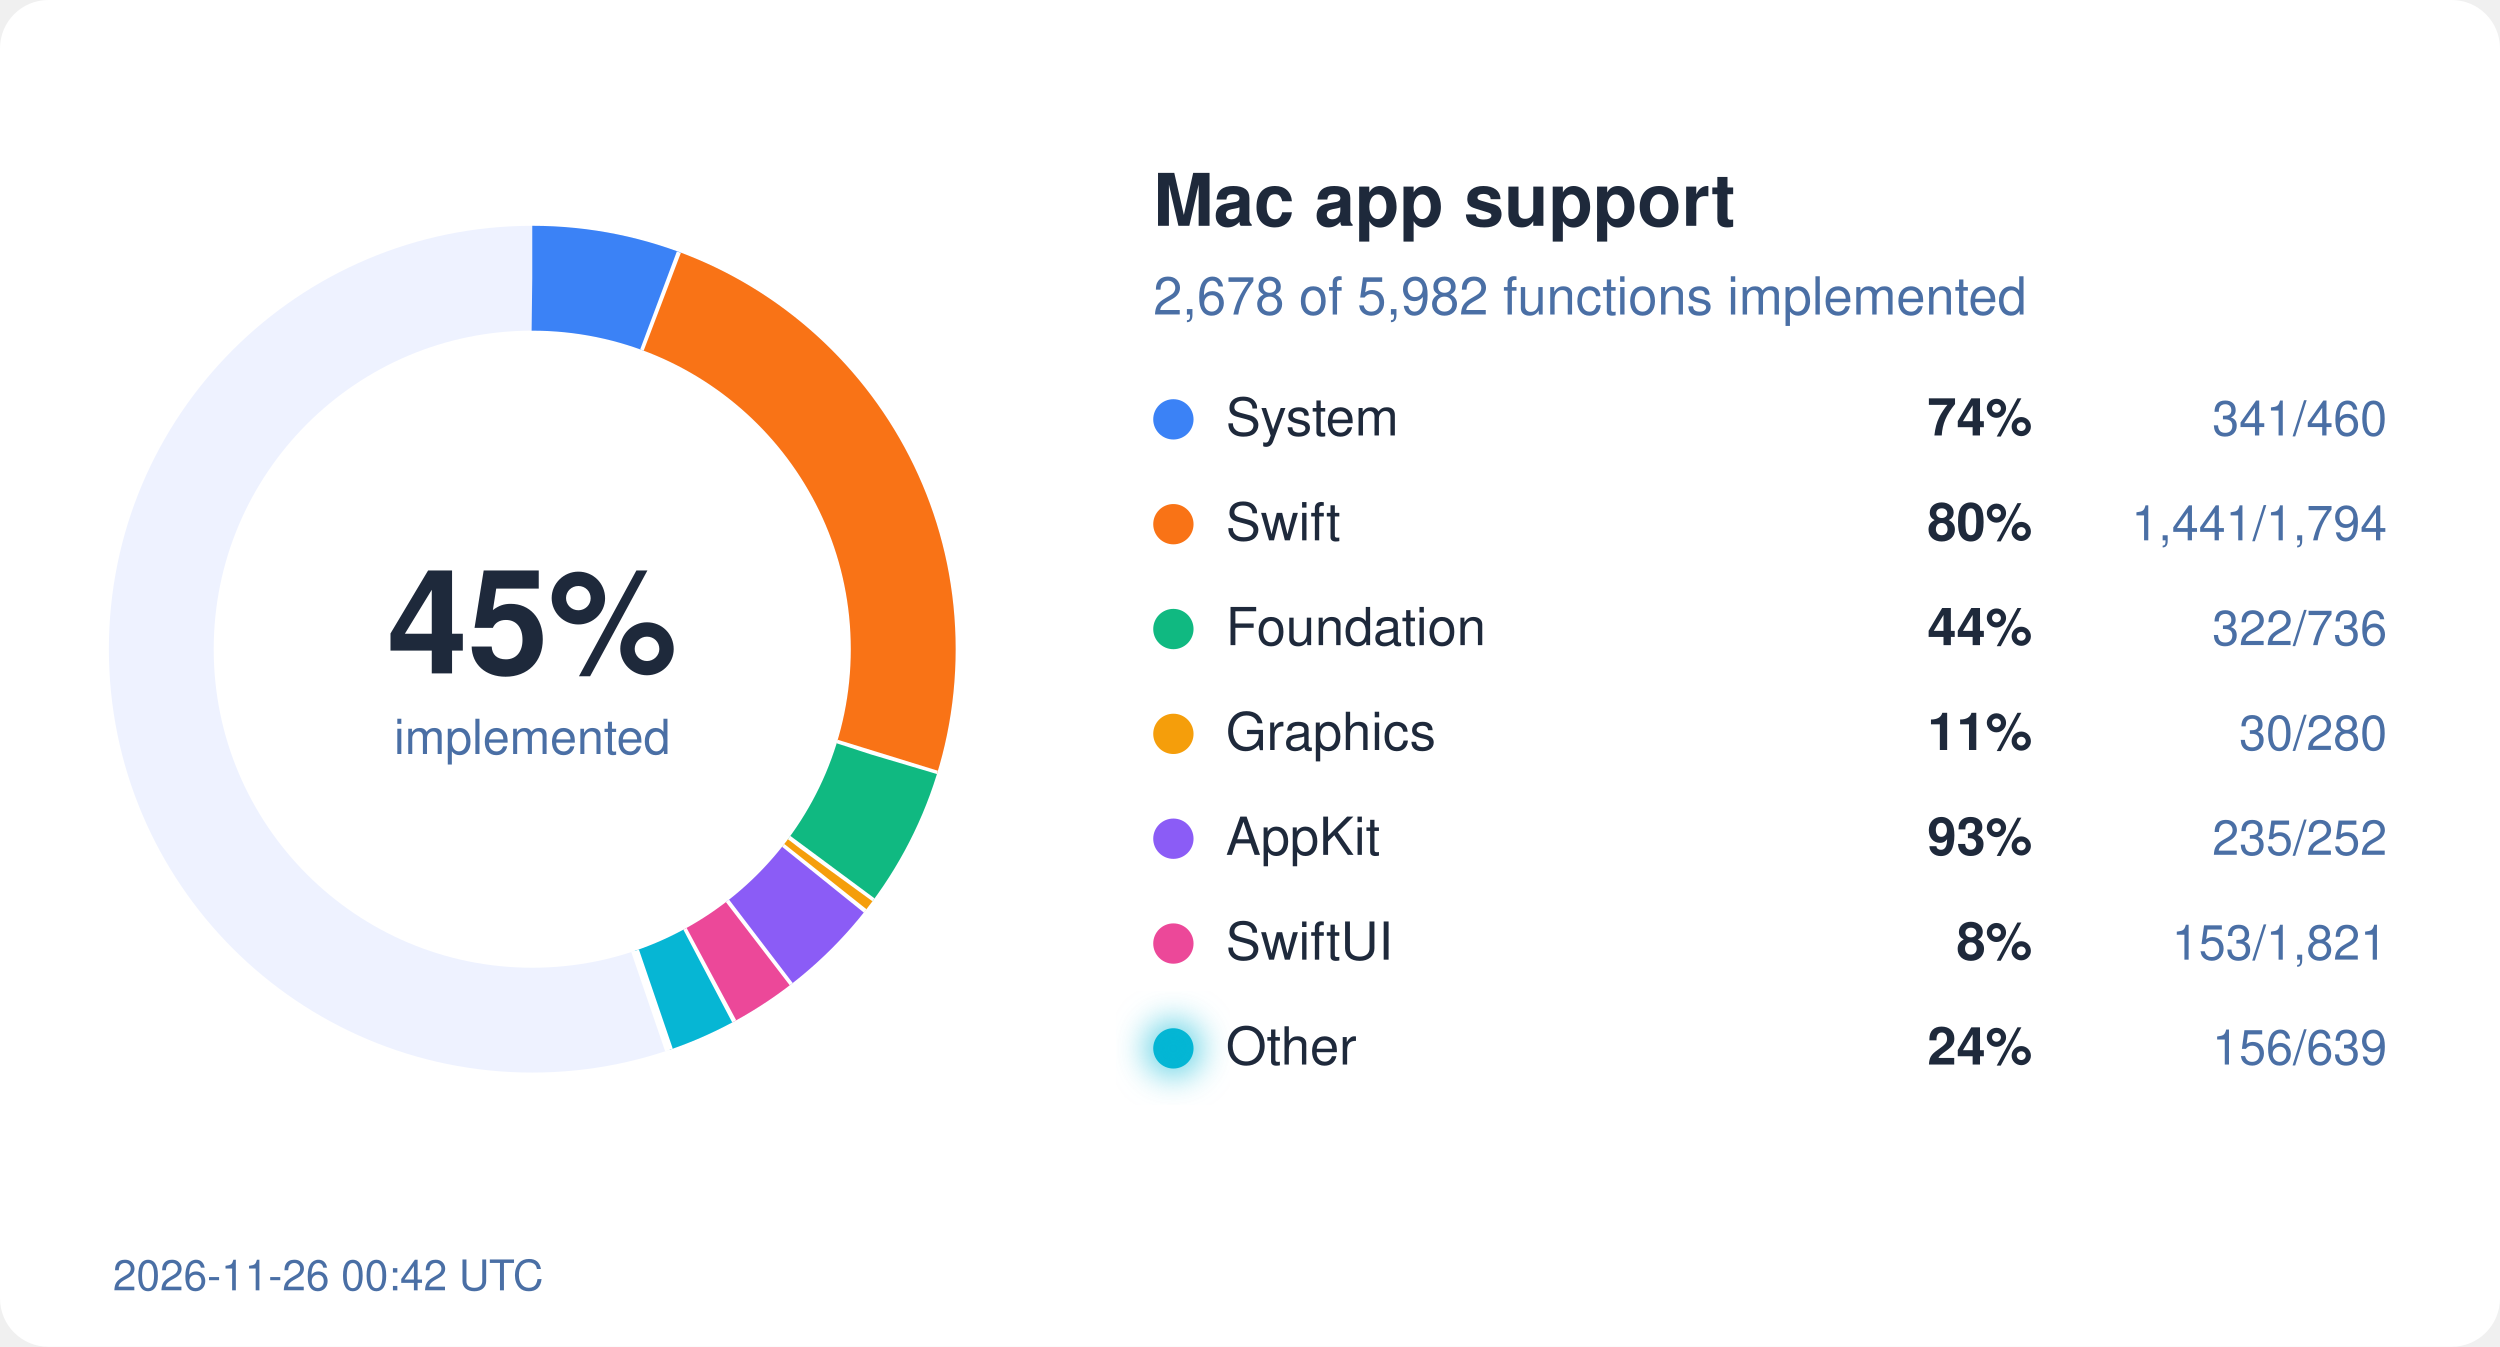
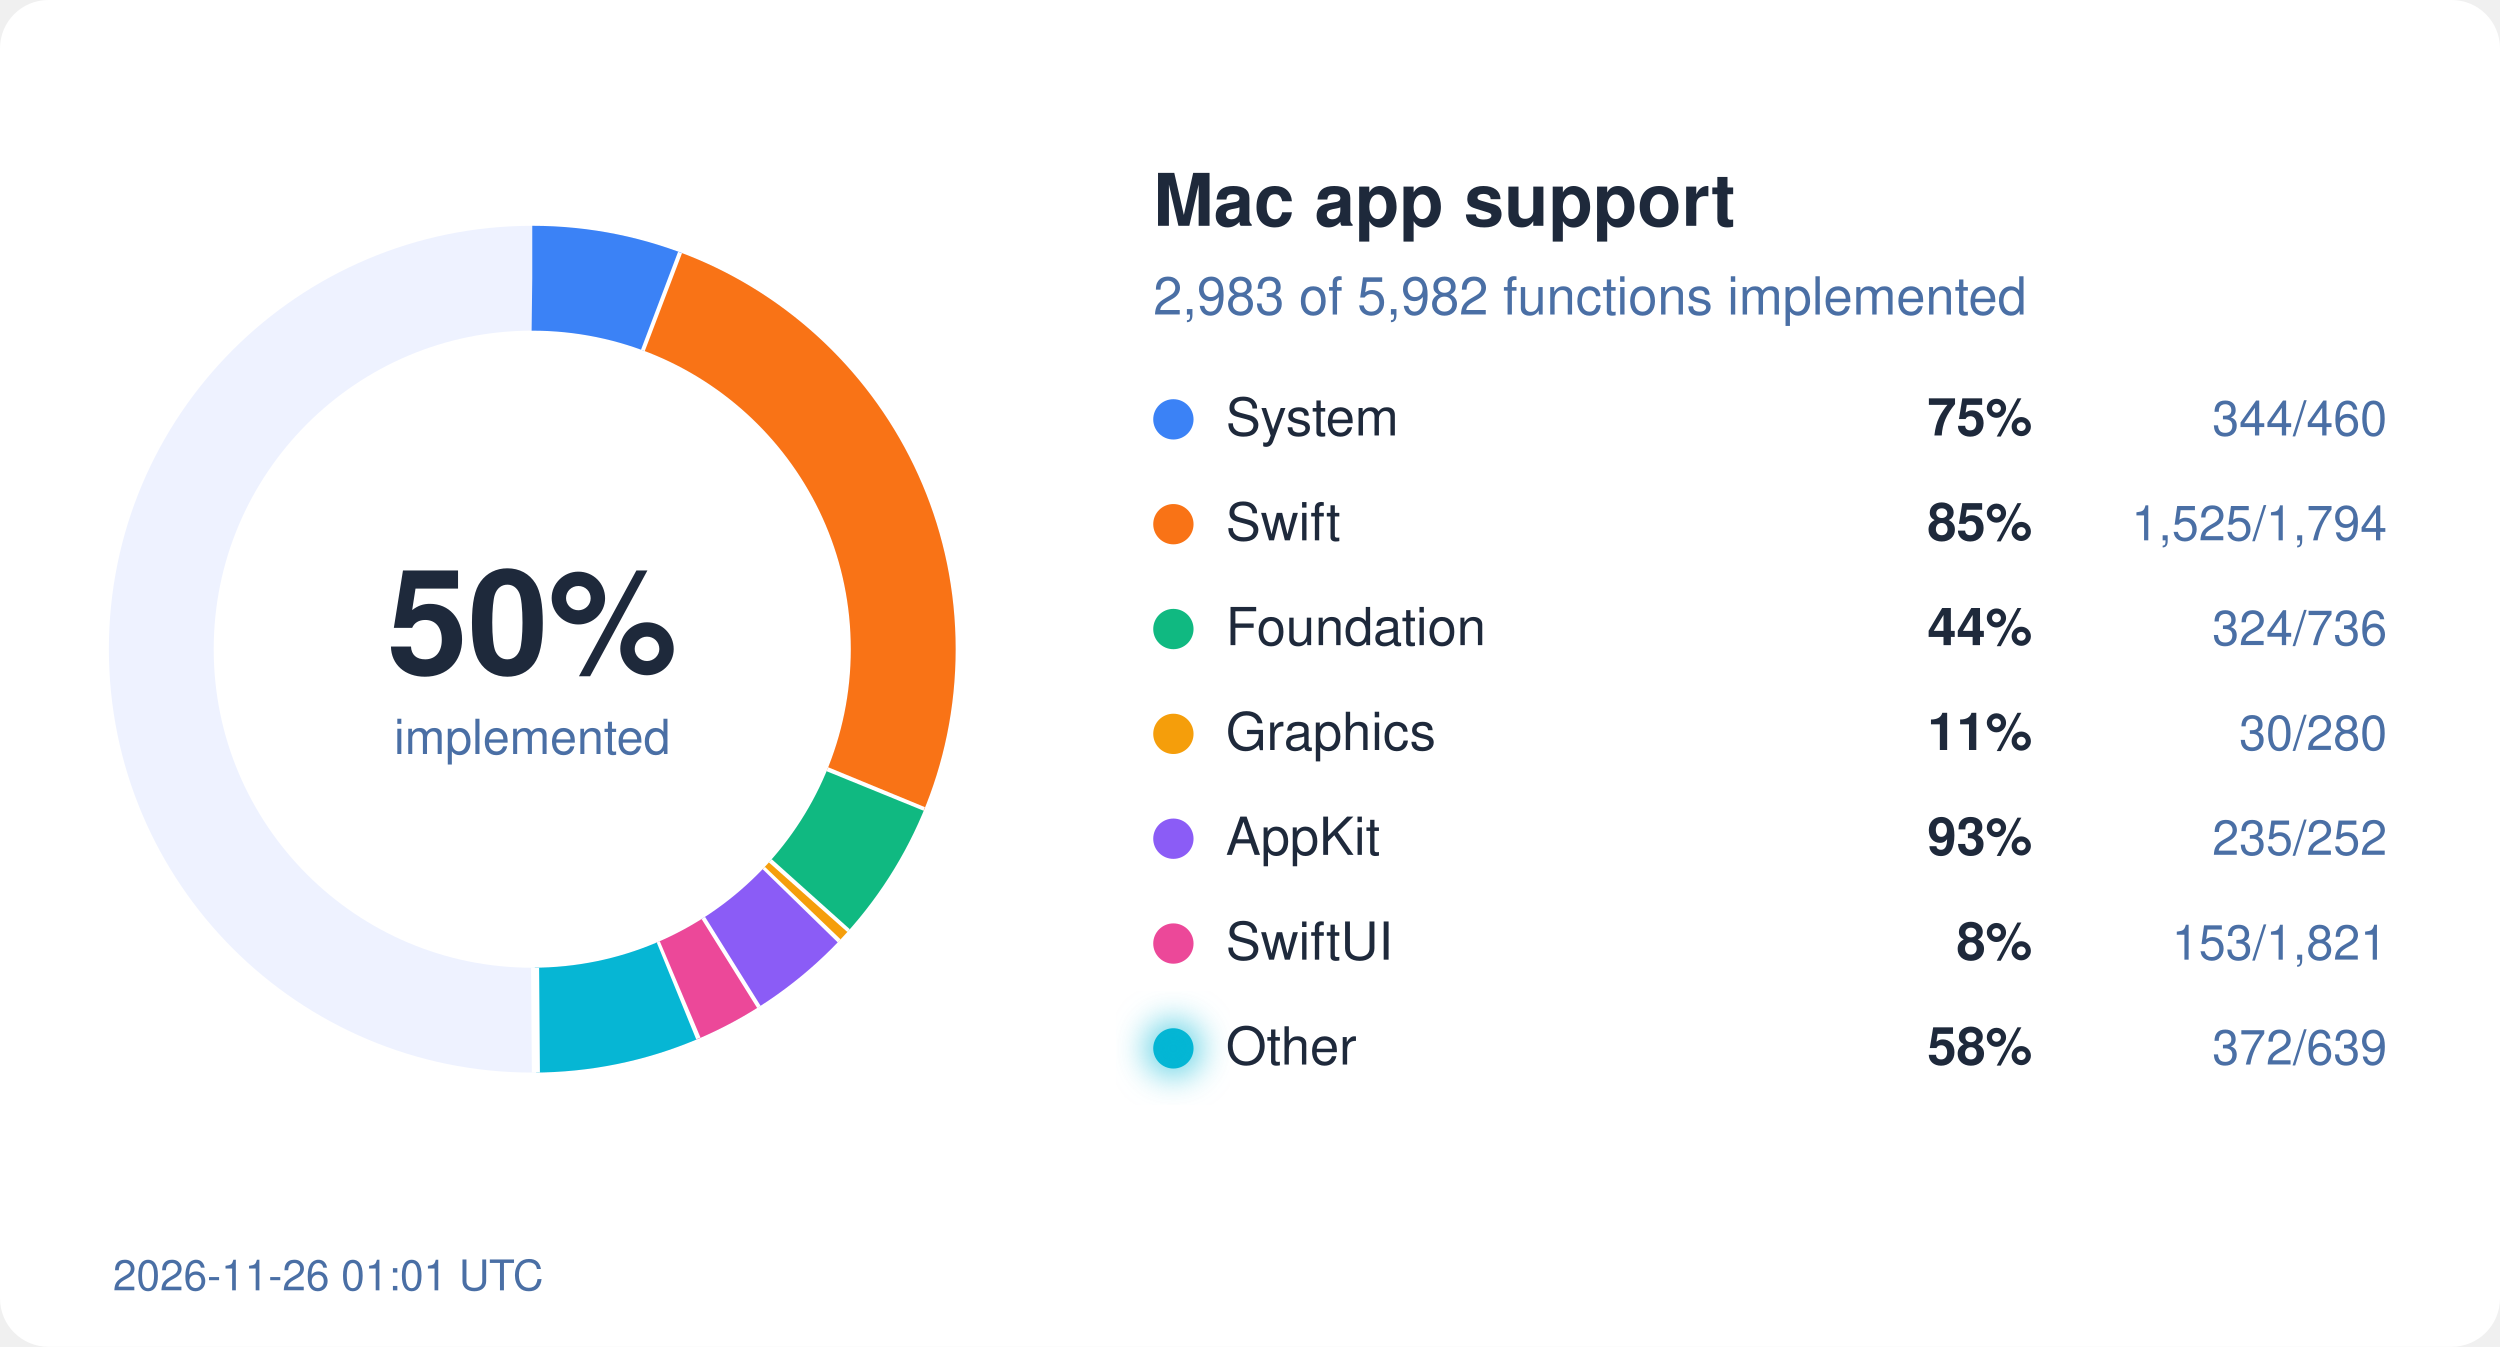
<svg xmlns="http://www.w3.org/2000/svg" width="620" height="334" viewBox="0 0 620 334">
  <style>
  text { font-family: system-ui, -apple-system, "Segoe UI", Helvetica, Arial, sans-serif; }
  .bg { fill: #ffffff; } .ink { fill: #1e293b; } .mute { fill: #4a6fa5; }
  .track { stroke: #eef2ff; } .gap { stroke: #ffffff; }
  .s-System { stroke: #3b82f6; } .f-System { fill: #3b82f6; }
  .s-Swift { stroke: #f97316; } .f-Swift { fill: #f97316; }
  .s-Foundation { stroke: #10b981; } .f-Foundation { fill: #10b981; }
  .s-Graphics { stroke: #f59e0b; } .f-Graphics { fill: #f59e0b; }
  .s-AppKit { stroke: #8b5cf6; } .f-AppKit { fill: #8b5cf6; }
  .s-SwiftUI { stroke: #ec4899; } .f-SwiftUI { fill: #ec4899; }
  .s-Other { stroke: #06b6d4; } .f-Other { fill: #06b6d4; }
  @media (prefers-color-scheme: dark) {
    .bg { fill: #0d1117; } .ink { fill: #e6edf3; } .mute { fill: #8fb4e3; }
    .track { stroke: #12263f; } .gap { stroke: #0d1117; }
    .s-System { stroke: #60a5fa; } .f-System { fill: #60a5fa; }
    .s-Swift { stroke: #fb923c; } .f-Swift { fill: #fb923c; }
    .s-Foundation { stroke: #34d399; } .f-Foundation { fill: #34d399; }
    .s-Graphics { stroke: #fbbf24; } .f-Graphics { fill: #fbbf24; }
    .s-AppKit { stroke: #a78bfa; } .f-AppKit { fill: #a78bfa; }
    .s-SwiftUI { stroke: #f472b6; } .f-SwiftUI { fill: #f472b6; }
    .s-Other { stroke: #22d3ee; } .f-Other { fill: #22d3ee; }
  }
</style>
  <defs>
    <filter id="glow" x="-50%" y="-50%" width="200%" height="200%">
      <feGaussianBlur stdDeviation="4" />
    </filter>
  </defs>
  <rect width="620" height="334" rx="12" class="bg" />
  <circle cx="132" cy="161" r="92" fill="none" class="track" stroke-width="26" />
-   <circle cx="132" cy="161" r="92" fill="none" class="s-System" stroke-width="26" stroke-dasharray="32.95 578.05" stroke-dashoffset="-0.00" transform="rotate(-90 132 161)" />
-   <line x1="159.7" y1="87.0" x2="168.8" y2="62.7" class="gap" stroke-width="2" />
-   <circle cx="132" cy="161" r="92" fill="none" class="s-Swift" stroke-width="26" stroke-dasharray="139.25 578.05" stroke-dashoffset="-32.95" transform="rotate(-90 132 161)" />
-   <line x1="207.4" y1="184.4" x2="232.3" y2="192.1" class="gap" stroke-width="2" />
-   <circle cx="132" cy="161" r="92" fill="none" class="s-Foundation" stroke-width="26" stroke-dasharray="31.12 578.05" stroke-dashoffset="-172.20" transform="rotate(-90 132 161)" />
-   <line x1="195.4" y1="208.1" x2="216.3" y2="223.6" class="gap" stroke-width="2" />
-   <circle cx="132" cy="161" r="92" fill="none" class="s-Graphics" stroke-width="26" stroke-dasharray="2.90 578.05" stroke-dashoffset="-203.31" transform="rotate(-90 132 161)" />
-   <line x1="193.9" y1="210.1" x2="214.3" y2="226.3" class="gap" stroke-width="2" />
-   <circle cx="132" cy="161" r="92" fill="none" class="s-AppKit" stroke-width="26" stroke-dasharray="22.71 578.05" stroke-dashoffset="-206.21" transform="rotate(-90 132 161)" />
-   <line x1="180.0" y1="223.7" x2="195.8" y2="244.4" class="gap" stroke-width="2" />
-   <circle cx="132" cy="161" r="92" fill="none" class="s-SwiftUI" stroke-width="26" stroke-dasharray="14.78 578.05" stroke-dashoffset="-228.92" transform="rotate(-90 132 161)" />
-   <line x1="169.4" y1="230.6" x2="181.7" y2="253.5" class="gap" stroke-width="2" />
-   <circle cx="132" cy="161" r="92" fill="none" class="s-Other" stroke-width="26" stroke-dasharray="15.07 578.05" stroke-dashoffset="-243.71" transform="rotate(-90 132 161)" />
-   <line x1="157.5" y1="235.8" x2="165.9" y2="260.4" class="gap" stroke-width="2" />
-   <text x="132" y="167" text-anchor="middle" class="ink" font-size="36" font-weight="700">45%</text>
+   <circle cx="132" cy="161" r="92" fill="none" class="s-System" stroke-width="26" stroke-dasharray="33.24 578.05" stroke-dashoffset="-0.00" transform="rotate(-90 132 161)" />
+   <line x1="159.9" y1="87.1" x2="169.1" y2="62.8" class="gap" stroke-width="2" />
+   <circle cx="132" cy="161" r="92" fill="none" class="s-Swift" stroke-width="26" stroke-dasharray="147.36 578.05" stroke-dashoffset="-33.24" transform="rotate(-90 132 161)" />
+   <line x1="205.0" y1="191.2" x2="229.0" y2="201.1" class="gap" stroke-width="2" />
+   <circle cx="132" cy="161" r="92" fill="none" class="s-Foundation" stroke-width="26" stroke-dasharray="31.31 578.05" stroke-dashoffset="-180.61" transform="rotate(-90 132 161)" />
+   <line x1="190.7" y1="213.8" x2="210.1" y2="231.2" class="gap" stroke-width="2" />
+   <circle cx="132" cy="161" r="92" fill="none" class="s-Graphics" stroke-width="26" stroke-dasharray="2.90 578.05" stroke-dashoffset="-211.91" transform="rotate(-90 132 161)" />
+   <line x1="189.0" y1="215.7" x2="207.8" y2="233.7" class="gap" stroke-width="2" />
+   <circle cx="132" cy="161" r="92" fill="none" class="s-AppKit" stroke-width="26" stroke-dasharray="22.71 578.05" stroke-dashoffset="-214.81" transform="rotate(-90 132 161)" />
+   <line x1="174.0" y1="227.9" x2="187.8" y2="250.0" class="gap" stroke-width="2" />
+   <circle cx="132" cy="161" r="92" fill="none" class="s-SwiftUI" stroke-width="26" stroke-dasharray="14.78 578.05" stroke-dashoffset="-237.52" transform="rotate(-90 132 161)" />
+   <line x1="162.7" y1="233.8" x2="172.8" y2="257.7" class="gap" stroke-width="2" />
+   <circle cx="132" cy="161" r="92" fill="none" class="s-Other" stroke-width="26" stroke-dasharray="35.95 578.05" stroke-dashoffset="-252.31" transform="rotate(-90 132 161)" />
+   <line x1="132.7" y1="240.0" x2="132.9" y2="266.0" class="gap" stroke-width="2" />
+   <text x="132" y="167" text-anchor="middle" class="ink" font-size="36" font-weight="700">50%</text>
  <text x="132" y="187" text-anchor="middle" class="mute" font-size="12">implemented</text>
  <text x="286" y="56" class="ink" font-size="18" font-weight="600">Mac app support</text>
-   <text x="286" y="78" class="mute" font-size="13">2,678 of 5,982 functions implemented</text>
+   <text x="286" y="78" class="mute" font-size="13">2,983 of 5,982 functions implemented</text>
  <circle cx="291" cy="104" r="5" class="f-System" />
  <text x="304" y="108" class="ink" font-size="13">System</text>
-   <text x="504" y="108" class="ink" font-size="13" font-weight="600" text-anchor="end">74%</text>
-   <text x="592" y="108" class="mute" font-size="12" text-anchor="end">341/460</text>
+   <text x="504" y="108" class="ink" font-size="13" font-weight="600" text-anchor="end">75%</text>
+   <text x="592" y="108" class="mute" font-size="12" text-anchor="end">344/460</text>
  <circle cx="291" cy="130" r="5" class="f-Swift" />
  <text x="304" y="134" class="ink" font-size="13">Swift</text>
-   <text x="504" y="134" class="ink" font-size="13" font-weight="600" text-anchor="end">80%</text>
-   <text x="592" y="134" class="mute" font-size="12" text-anchor="end">1,441/1,794</text>
+   <text x="504" y="134" class="ink" font-size="13" font-weight="600" text-anchor="end">85%</text>
+   <text x="592" y="134" class="mute" font-size="12" text-anchor="end">1,525/1,794</text>
  <circle cx="291" cy="156" r="5" class="f-Foundation" />
  <text x="304" y="160" class="ink" font-size="13">Foundation</text>
  <text x="504" y="160" class="ink" font-size="13" font-weight="600" text-anchor="end">44%</text>
-   <text x="592" y="160" class="mute" font-size="12" text-anchor="end">322/736</text>
+   <text x="592" y="160" class="mute" font-size="12" text-anchor="end">324/736</text>
  <circle cx="291" cy="182" r="5" class="f-Graphics" />
  <text x="304" y="186" class="ink" font-size="13">Graphics</text>
  <text x="504" y="186" class="ink" font-size="13" font-weight="600" text-anchor="end">11%</text>
  <text x="592" y="186" class="mute" font-size="12" text-anchor="end">30/280</text>
  <circle cx="291" cy="208" r="5" class="f-AppKit" />
  <text x="304" y="212" class="ink" font-size="13">AppKit</text>
  <text x="504" y="212" class="ink" font-size="13" font-weight="600" text-anchor="end">93%</text>
  <text x="592" y="212" class="mute" font-size="12" text-anchor="end">235/252</text>
  <circle cx="291" cy="234" r="5" class="f-SwiftUI" />
  <text x="304" y="238" class="ink" font-size="13">SwiftUI</text>
  <text x="504" y="238" class="ink" font-size="13" font-weight="600" text-anchor="end">8%</text>
  <text x="592" y="238" class="mute" font-size="12" text-anchor="end">153/1,821</text>
  <circle cx="291" cy="260" r="5" class="f-Other" />
  <text x="304" y="264" class="ink" font-size="13">Other</text>
  <circle cx="291" cy="260" r="7" class="f-Other" filter="url(#glow)" opacity="0.6" />
-   <text x="504" y="264" class="ink" font-size="13" font-weight="600" text-anchor="end">24%</text>
-   <text x="592" y="264" class="mute" font-size="12" text-anchor="end">156/639</text>
-   <text x="28" y="320" class="mute" font-size="10.5">2026-11-26 00:42 UTC</text>
+   <text x="504" y="264" class="ink" font-size="13" font-weight="600" text-anchor="end">58%</text>
+   <text x="592" y="264" class="mute" font-size="12" text-anchor="end">372/639</text>
+   <text x="28" y="320" class="mute" font-size="10.5">2026-11-26 01:01 UTC</text>
</svg>
